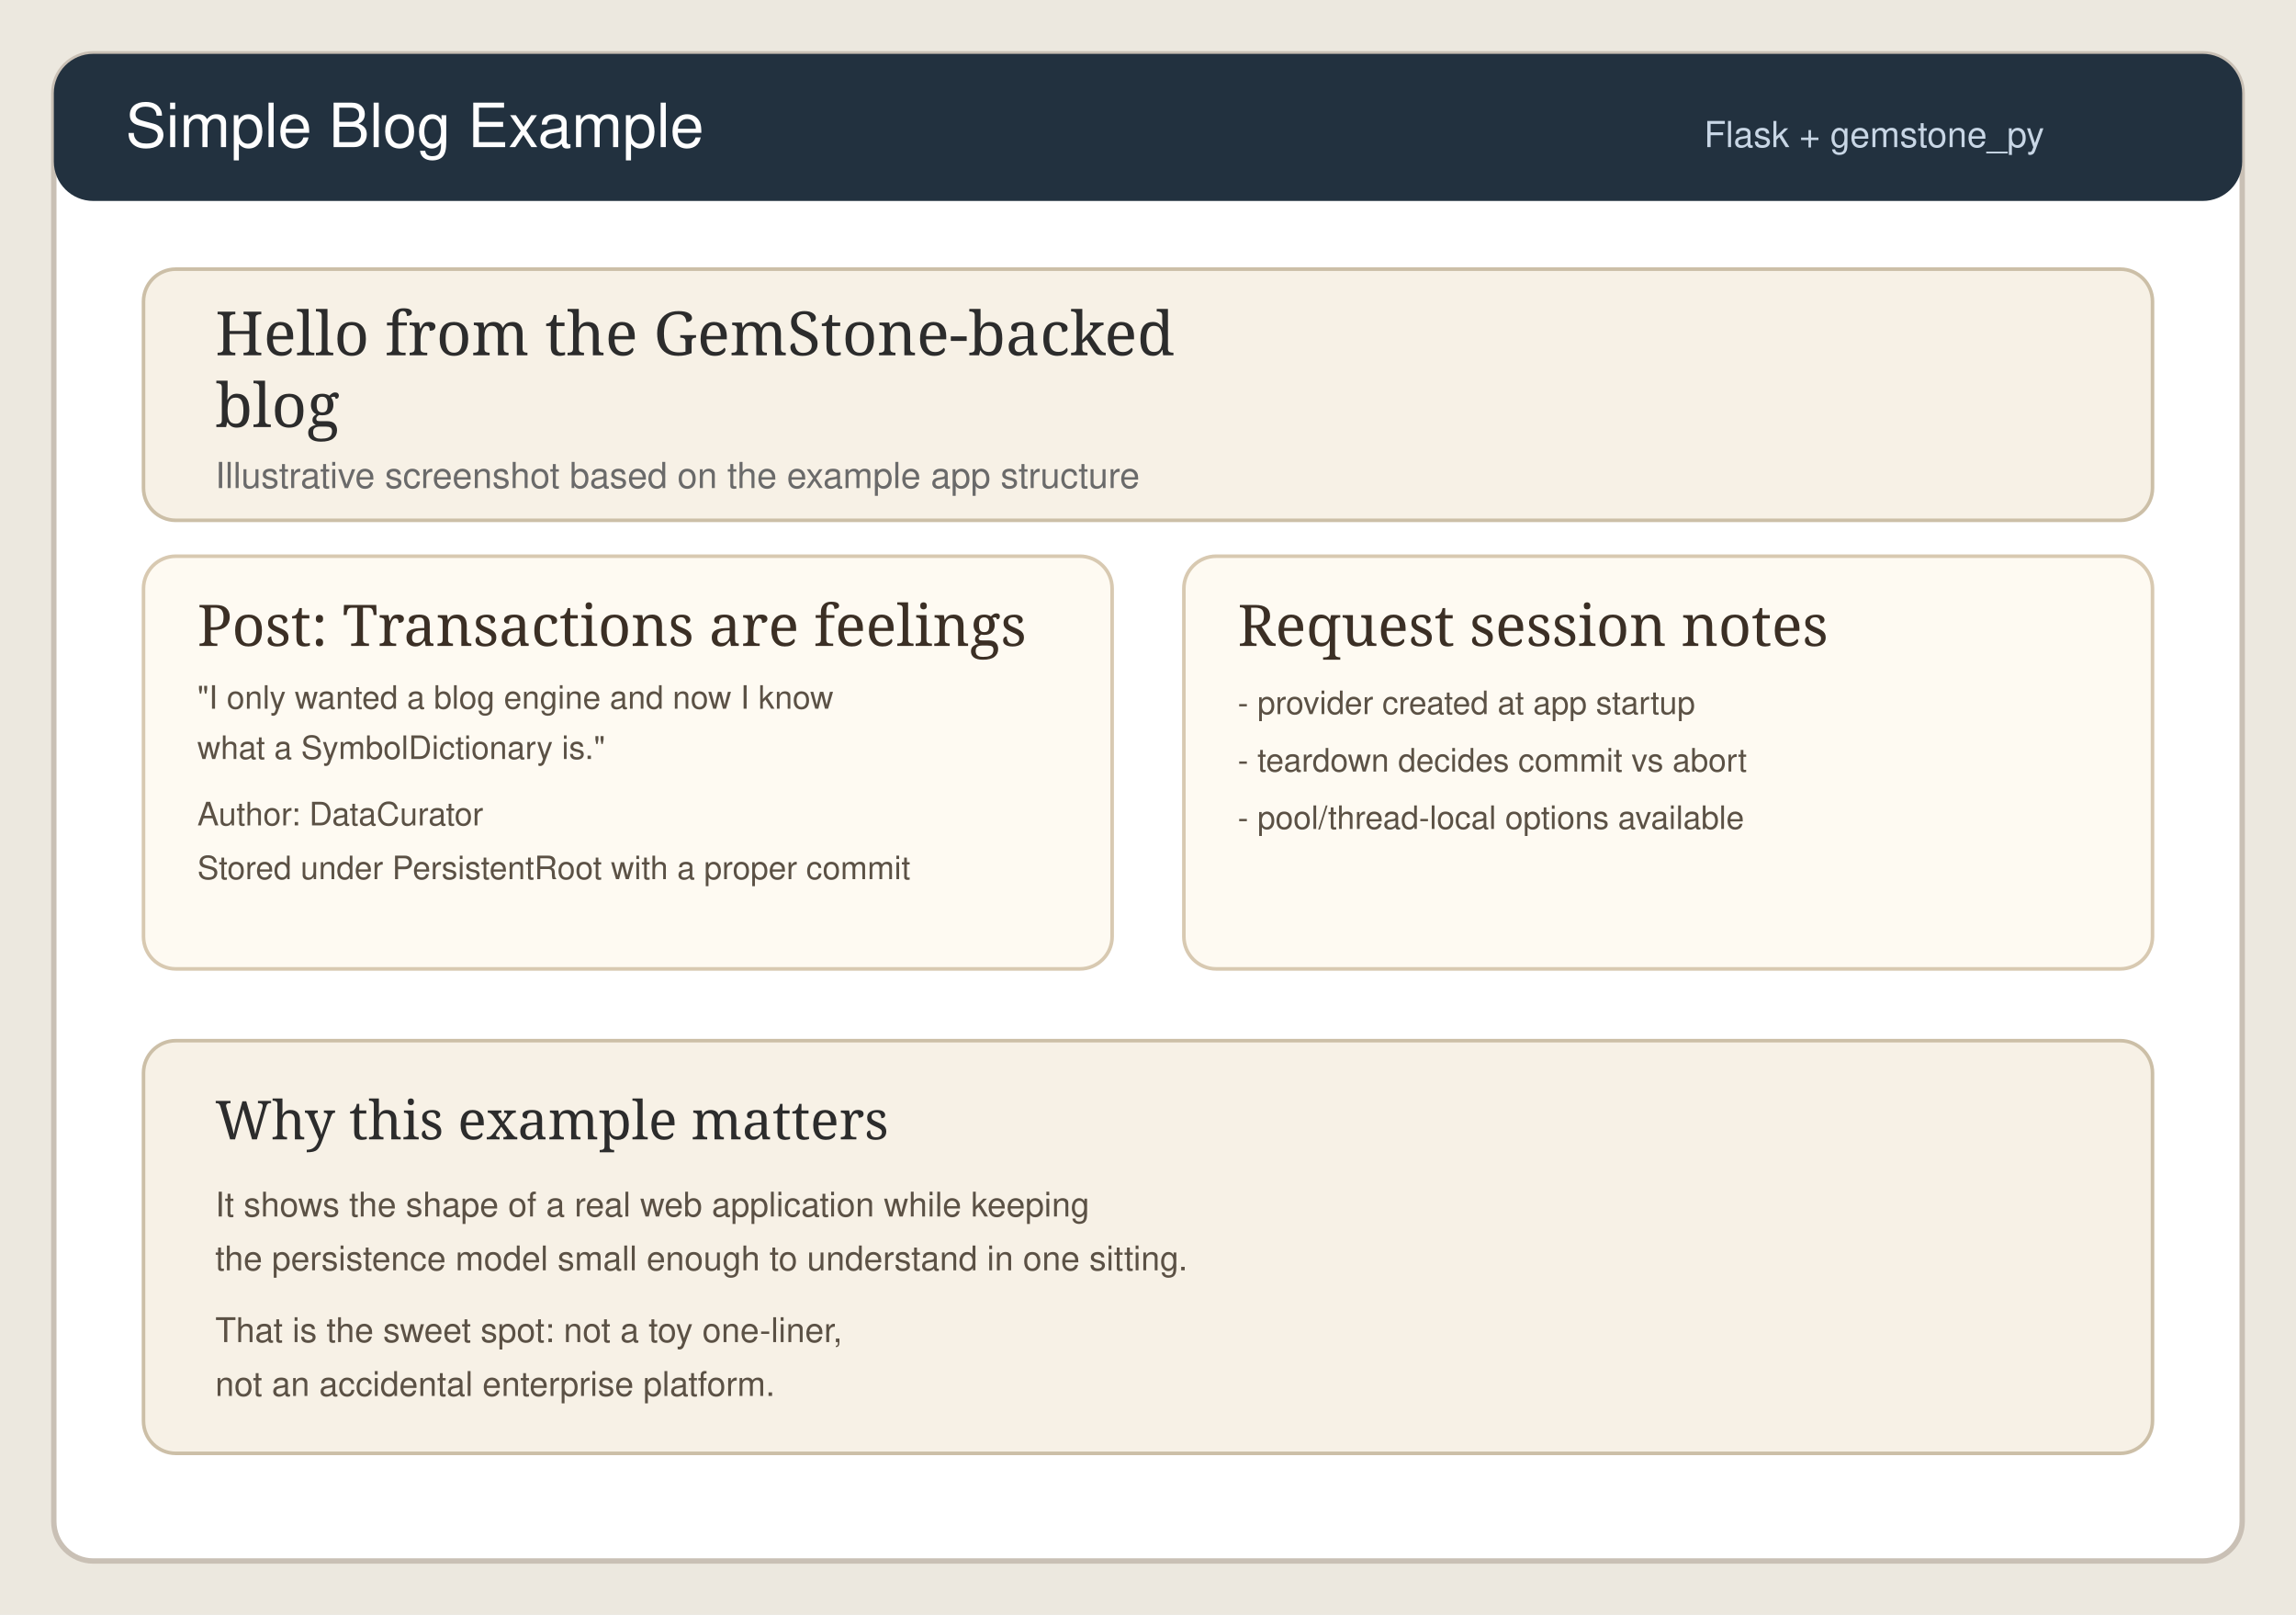
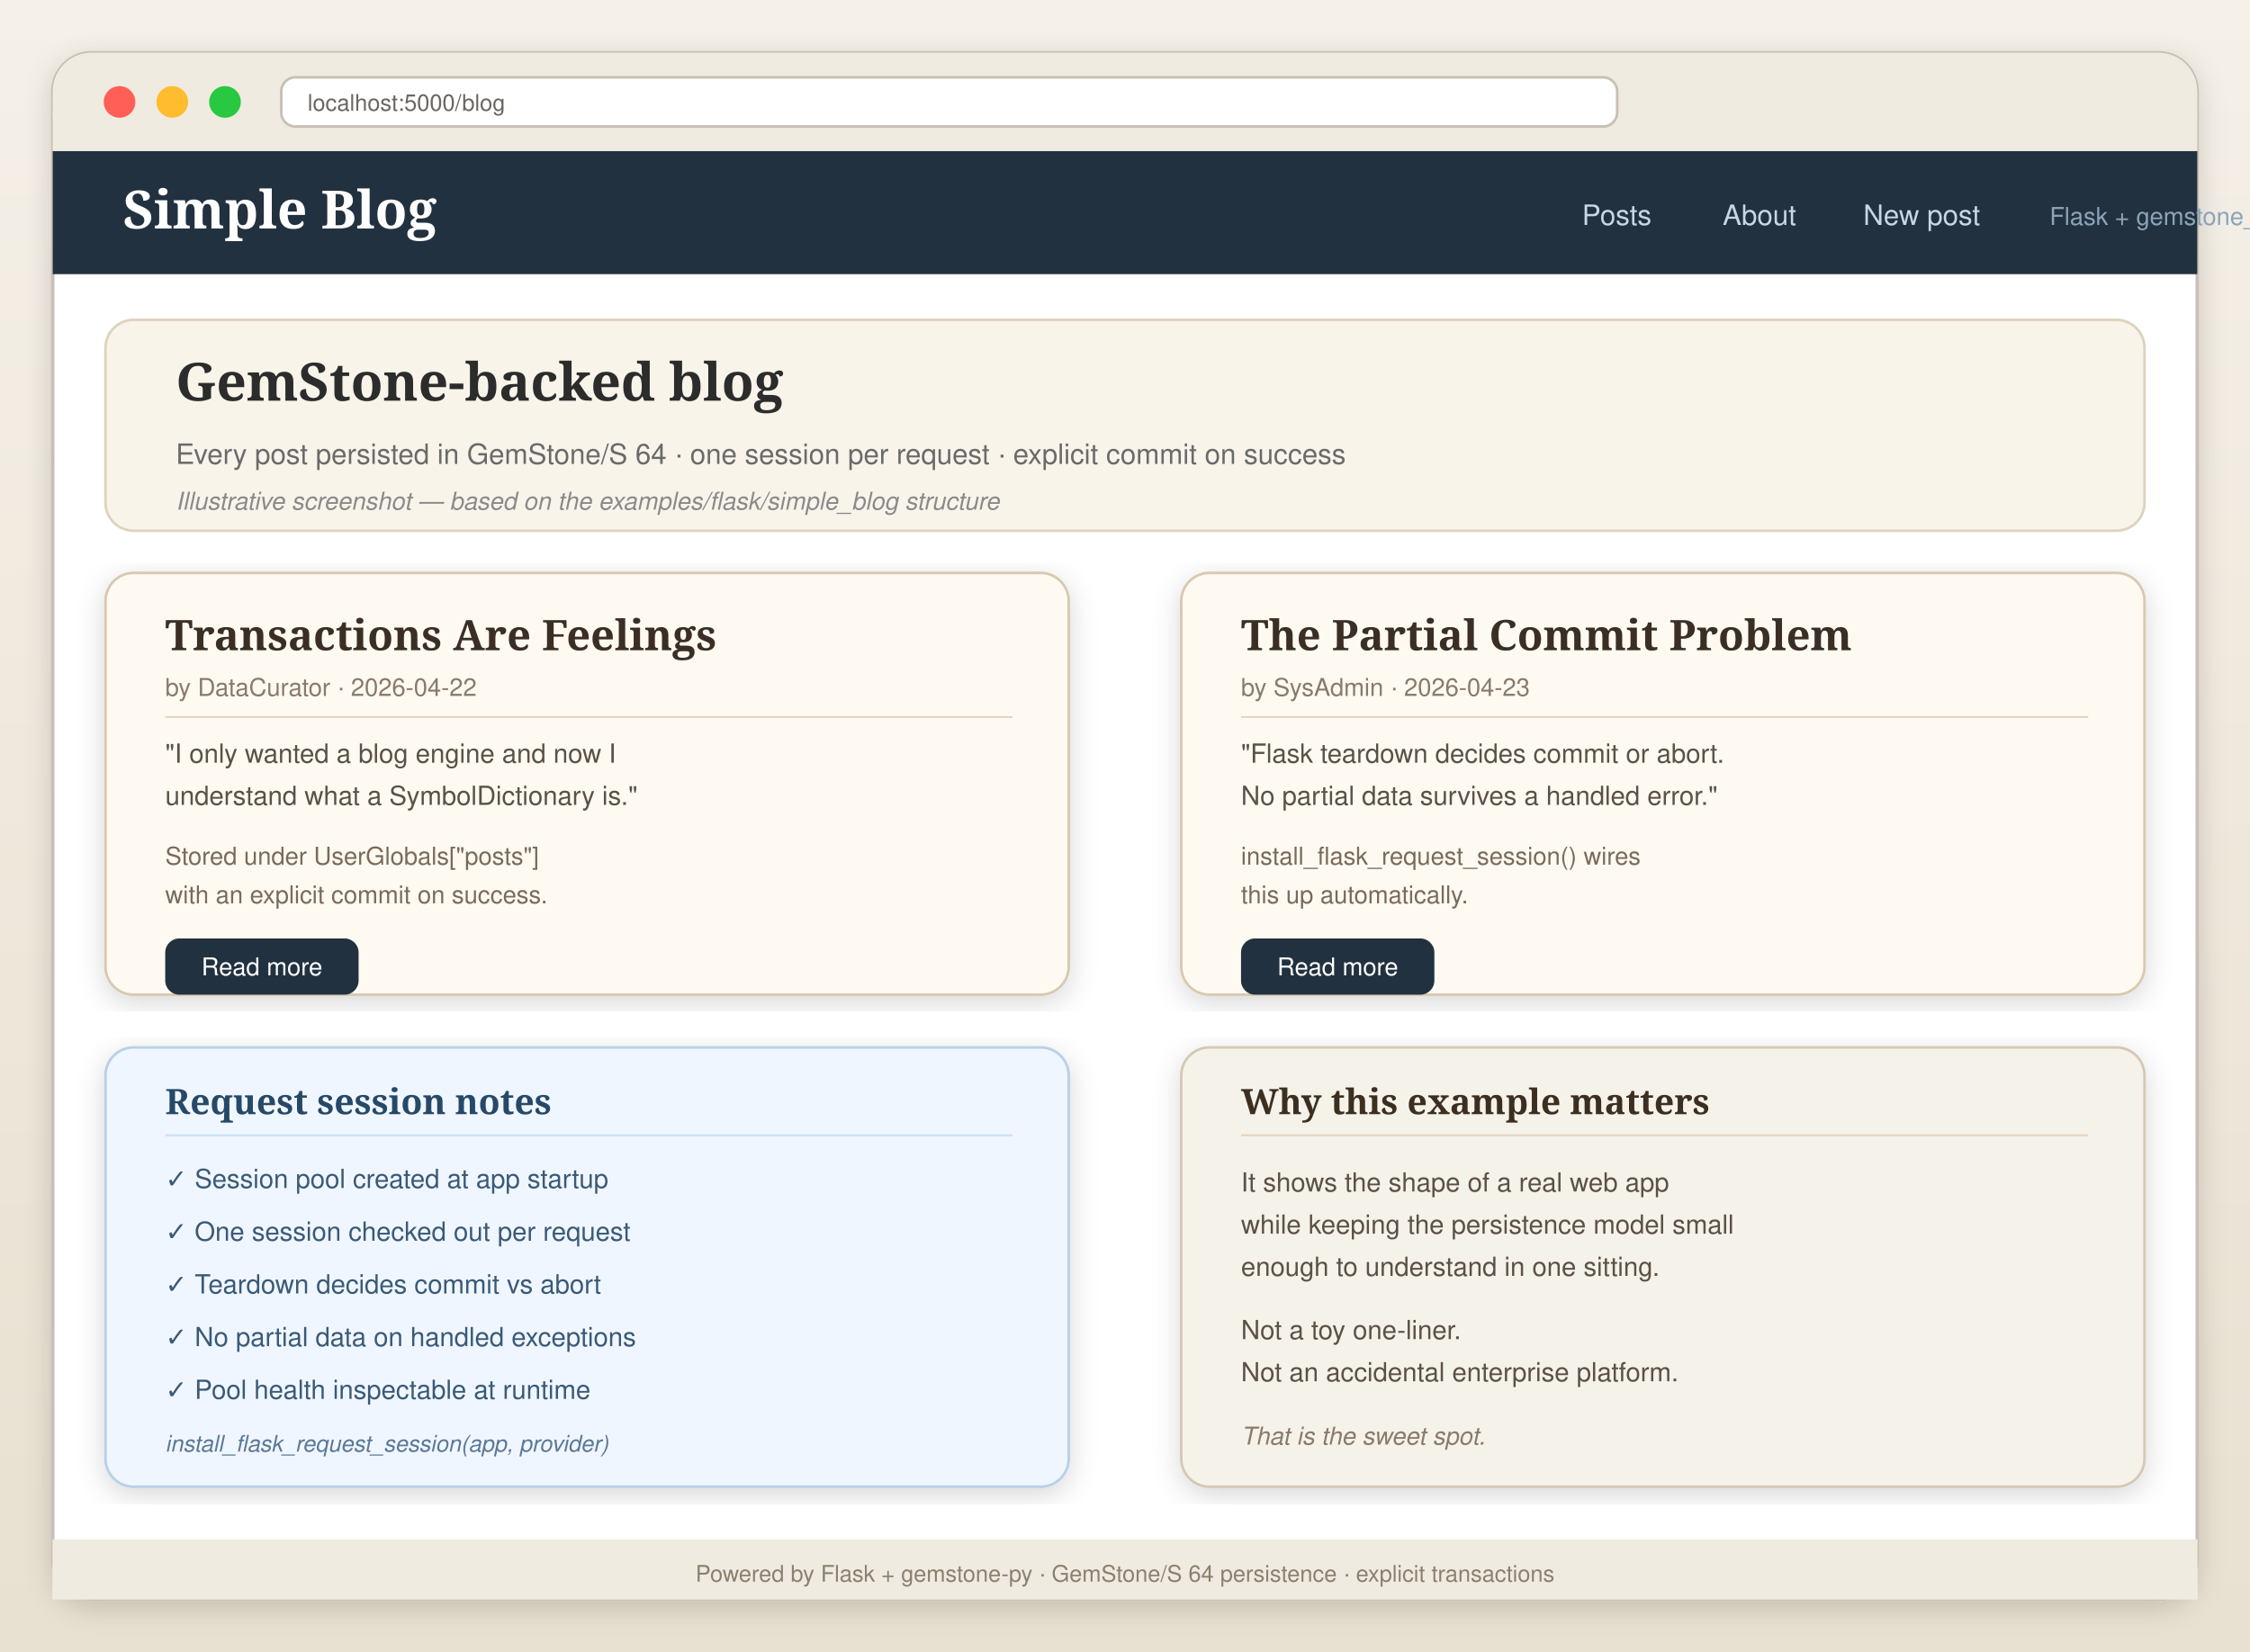
- <svg xmlns="http://www.w3.org/2000/svg" width="1280" height="900" viewBox="0 0 1280 900">
-   <rect width="1280" height="900" fill="#ece8df" />
-   <rect x="30" y="30" width="1220" height="840" rx="22" fill="#ffffff" stroke="#c9c0b5" stroke-width="3" />
-   <rect x="30" y="30" width="1220" height="82" rx="22" fill="#22313f" />
-   <text x="70" y="82" font-family="Helvetica, Arial, sans-serif" font-size="34" fill="#fefefe">Simple Blog Example</text>
-   <text x="950" y="82" font-family="Helvetica, Arial, sans-serif" font-size="20" fill="#c8d6e5">Flask + gemstone_py</text>
-   <rect x="80" y="150" width="1120" height="140" rx="18" fill="#f7f1e6" stroke="#ccbfa7" stroke-width="2" />
-   <text x="120" y="198" font-family="Georgia, serif" font-size="34" fill="#2c2c2c">Hello from the GemStone-backed</text>
-   <text x="120" y="238" font-family="Georgia, serif" font-size="34" fill="#2c2c2c">blog</text>
-   <text x="120" y="272" font-family="Helvetica, Arial, sans-serif" font-size="20" fill="#6a6a6a">Illustrative screenshot based on the example app structure</text>
-   <rect x="80" y="310" width="540" height="230" rx="18" fill="#fefaf2" stroke="#d8c9b1" stroke-width="2" />
-   <text x="110" y="360" font-family="Georgia, serif" font-size="32" fill="#3b2f25">Post: Transactions are feelings</text>
-   <text x="110" y="395" font-family="Helvetica, Arial, sans-serif" font-size="18" fill="#5b5145">"I only wanted a blog engine and now I know</text>
-   <text x="110" y="423" font-family="Helvetica, Arial, sans-serif" font-size="18" fill="#5b5145">what a SymbolDictionary is."</text>
-   <text x="110" y="460" font-family="Helvetica, Arial, sans-serif" font-size="18" fill="#5b5145">Author: DataCurator</text>
-   <text x="110" y="490" font-family="Helvetica, Arial, sans-serif" font-size="18" fill="#5b5145">Stored under PersistentRoot with a proper commit</text>
-   <rect x="660" y="310" width="540" height="230" rx="18" fill="#fefaf2" stroke="#d8c9b1" stroke-width="2" />
-   <text x="690" y="360" font-family="Georgia, serif" font-size="32" fill="#3b2f25">Request session notes</text>
-   <text x="690" y="398" font-family="Helvetica, Arial, sans-serif" font-size="18" fill="#5b5145">- provider created at app startup</text>
-   <text x="690" y="430" font-family="Helvetica, Arial, sans-serif" font-size="18" fill="#5b5145">- teardown decides commit vs abort</text>
-   <text x="690" y="462" font-family="Helvetica, Arial, sans-serif" font-size="18" fill="#5b5145">- pool/thread-local options available</text>
-   <rect x="80" y="580" width="1120" height="230" rx="18" fill="#f7f1e6" stroke="#ccbfa7" stroke-width="2" />
-   <text x="120" y="635" font-family="Georgia, serif" font-size="30" fill="#2c2c2c">Why this example matters</text>
-   <text x="120" y="678" font-family="Helvetica, Arial, sans-serif" font-size="19" fill="#5b5145">It shows the shape of a real web application while keeping</text>
-   <text x="120" y="708" font-family="Helvetica, Arial, sans-serif" font-size="19" fill="#5b5145">the persistence model small enough to understand in one sitting.</text>
-   <text x="120" y="748" font-family="Helvetica, Arial, sans-serif" font-size="19" fill="#5b5145">That is the sweet spot: not a toy one-liner,</text>
-   <text x="120" y="778" font-family="Helvetica, Arial, sans-serif" font-size="19" fill="#5b5145">not an accidental enterprise platform.</text>
+ <svg xmlns="http://www.w3.org/2000/svg" width="1280" height="940" viewBox="0 0 1280 940">
+   <defs>
+     <linearGradient id="bgGrad" x1="0" y1="0" x2="0" y2="1">
+       <stop offset="0" stop-color="#f5f0e8" />
+       <stop offset="1" stop-color="#e8e0d0" />
+     </linearGradient>
+     <filter id="drop" x="-4%" y="-4%" width="108%" height="108%">
+       <feDropShadow dx="0" dy="4" stdDeviation="8" flood-color="#1a1a1a" flood-opacity="0.16" />
+     </filter>
+   </defs>
+   <rect width="1280" height="940" fill="url(#bgGrad)" />
+   <rect x="30" y="30" width="1220" height="880" rx="22" fill="#ffffff" stroke="#c9c0b5" stroke-width="2" filter="url(#drop)" />
+   <rect x="30" y="30" width="1220" height="56" rx="22" fill="#f0ebe0" />
+   <rect x="30" y="64" width="1220" height="22" fill="#f0ebe0" />
+   <circle cx="68" cy="58" r="9" fill="#ff5f57" />
+   <circle cx="98" cy="58" r="9" fill="#febc2e" />
+   <circle cx="128" cy="58" r="9" fill="#28c840" />
+   <rect x="160" y="44" width="760" height="28" rx="8" fill="#fff" stroke="#c9c0b5" stroke-width="1.5" />
+   <text x="175" y="63" font-family="Helvetica, Arial, sans-serif" font-size="13" fill="#6a6560">localhost:5000/blog</text>
+   <rect x="30" y="86" width="1220" height="70" fill="#22313f" />
+   <text x="70" y="130" font-family="Georgia, serif" font-size="30" font-weight="700" fill="#fefefe">Simple Blog</text>
+   <text x="70" y="152" font-family="Helvetica, Arial, sans-serif" font-size="0" fill="#fefefe">·</text>
+   <text x="900" y="128" font-family="Helvetica, Arial, sans-serif" font-size="16" fill="#c8d6e5">Posts</text>
+   <text x="980" y="128" font-family="Helvetica, Arial, sans-serif" font-size="16" fill="#c8d6e5">About</text>
+   <text x="1060" y="128" font-family="Helvetica, Arial, sans-serif" font-size="16" fill="#c8d6e5">New post</text>
+   <text x="1166" y="128" font-family="Helvetica, Arial, sans-serif" font-size="14" fill="#8ba4b8">Flask + gemstone_py</text>
+   <rect x="60" y="182" width="1160" height="120" rx="16" fill="#f9f4ea" stroke="#ddd4bd" stroke-width="1.5" />
+   <text x="100" y="228" font-family="Georgia, serif" font-size="30" font-weight="700" fill="#2c2c2c">GemStone-backed blog</text>
+   <text x="100" y="264" font-family="Helvetica, Arial, sans-serif" font-size="16" fill="#6a6a6a">Every post persisted in GemStone/S 64 · one session per request · explicit commit on success</text>
+   <text x="100" y="290" font-family="Helvetica, Arial, sans-serif" font-size="14" fill="#8a8a8a" font-style="italic">Illustrative screenshot — based on the examples/flask/simple_blog structure</text>
+   <rect x="60" y="326" width="548" height="240" rx="16" fill="#fefaf2" stroke="#d8c9b1" stroke-width="1.5" filter="url(#drop)" />
+   <text x="94" y="370" font-family="Georgia, serif" font-size="24" font-weight="700" fill="#3b2f25">Transactions Are Feelings</text>
+   <text x="94" y="396" font-family="Helvetica, Arial, sans-serif" font-size="14" fill="#8a7a6a">by DataCurator · 2026-04-22</text>
+   <line x1="94" y1="408" x2="576" y2="408" stroke="#e0d4c0" stroke-width="1" />
+   <text x="94" y="434" font-family="Helvetica, Arial, sans-serif" font-size="15" fill="#5b5145">"I only wanted a blog engine and now I</text>
+   <text x="94" y="458" font-family="Helvetica, Arial, sans-serif" font-size="15" fill="#5b5145">understand what a SymbolDictionary is."</text>
+   <text x="94" y="492" font-family="Helvetica, Arial, sans-serif" font-size="14" fill="#7a6a5a">Stored under UserGlobals["posts"]</text>
+   <text x="94" y="514" font-family="Helvetica, Arial, sans-serif" font-size="14" fill="#7a6a5a">with an explicit commit on success.</text>
+   <rect x="94" y="534" width="110" height="32" rx="8" fill="#22313f" />
+   <text x="149" y="555" text-anchor="middle" font-family="Helvetica, Arial, sans-serif" font-size="14" fill="#fff">Read more</text>
+   <rect x="672" y="326" width="548" height="240" rx="16" fill="#fefaf2" stroke="#d8c9b1" stroke-width="1.5" filter="url(#drop)" />
+   <text x="706" y="370" font-family="Georgia, serif" font-size="24" font-weight="700" fill="#3b2f25">The Partial Commit Problem</text>
+   <text x="706" y="396" font-family="Helvetica, Arial, sans-serif" font-size="14" fill="#8a7a6a">by SysAdmin · 2026-04-23</text>
+   <line x1="706" y1="408" x2="1188" y2="408" stroke="#e0d4c0" stroke-width="1" />
+   <text x="706" y="434" font-family="Helvetica, Arial, sans-serif" font-size="15" fill="#5b5145">"Flask teardown decides commit or abort.</text>
+   <text x="706" y="458" font-family="Helvetica, Arial, sans-serif" font-size="15" fill="#5b5145">No partial data survives a handled error."</text>
+   <text x="706" y="492" font-family="Helvetica, Arial, sans-serif" font-size="14" fill="#7a6a5a">install_flask_request_session() wires</text>
+   <text x="706" y="514" font-family="Helvetica, Arial, sans-serif" font-size="14" fill="#7a6a5a">this up automatically.</text>
+   <rect x="706" y="534" width="110" height="32" rx="8" fill="#22313f" />
+   <text x="761" y="555" text-anchor="middle" font-family="Helvetica, Arial, sans-serif" font-size="14" fill="#fff">Read more</text>
+   <rect x="60" y="596" width="548" height="250" rx="16" fill="#f0f6ff" stroke="#b8d0e8" stroke-width="1.5" filter="url(#drop)" />
+   <text x="94" y="634" font-family="Georgia, serif" font-size="20" font-weight="700" fill="#264968">Request session notes</text>
+   <line x1="94" y1="646" x2="576" y2="646" stroke="#c8ddf5" stroke-width="1" />
+   <text x="94" y="676" font-family="Helvetica, Arial, sans-serif" font-size="15" fill="#3a5a78">✓  Session pool created at app startup</text>
+   <text x="94" y="706" font-family="Helvetica, Arial, sans-serif" font-size="15" fill="#3a5a78">✓  One session checked out per request</text>
+   <text x="94" y="736" font-family="Helvetica, Arial, sans-serif" font-size="15" fill="#3a5a78">✓  Teardown decides commit vs abort</text>
+   <text x="94" y="766" font-family="Helvetica, Arial, sans-serif" font-size="15" fill="#3a5a78">✓  No partial data on handled exceptions</text>
+   <text x="94" y="796" font-family="Helvetica, Arial, sans-serif" font-size="15" fill="#3a5a78">✓  Pool health inspectable at runtime</text>
+   <text x="94" y="826" font-family="Helvetica, Arial, sans-serif" font-size="13" fill="#5a7898" font-style="italic">install_flask_request_session(app, provider)</text>
+   <rect x="672" y="596" width="548" height="250" rx="16" fill="#f5f2ea" stroke="#d4c9b4" stroke-width="1.5" filter="url(#drop)" />
+   <text x="706" y="634" font-family="Georgia, serif" font-size="20" font-weight="700" fill="#3c2f20">Why this example matters</text>
+   <line x1="706" y1="646" x2="1188" y2="646" stroke="#e0d4c0" stroke-width="1" />
+   <text x="706" y="678" font-family="Helvetica, Arial, sans-serif" font-size="15" fill="#5b5145">It shows the shape of a real web app</text>
+   <text x="706" y="702" font-family="Helvetica, Arial, sans-serif" font-size="15" fill="#5b5145">while keeping the persistence model small</text>
+   <text x="706" y="726" font-family="Helvetica, Arial, sans-serif" font-size="15" fill="#5b5145">enough to understand in one sitting.</text>
+   <text x="706" y="762" font-family="Helvetica, Arial, sans-serif" font-size="15" fill="#5b5145">Not a toy one-liner.</text>
+   <text x="706" y="786" font-family="Helvetica, Arial, sans-serif" font-size="15" fill="#5b5145">Not an accidental enterprise platform.</text>
+   <text x="706" y="822" font-family="Helvetica, Arial, sans-serif" font-size="14" fill="#8a7a6a" font-style="italic">That is the sweet spot.</text>
+   <rect x="30" y="876" width="1220" height="34" rx="0" fill="#f0ebe0" />
+   <rect x="30" y="876" width="1220" height="34" rx="0" fill="#f0ebe0" />
+   <rect x="30" y="892" width="1220" height="18" fill="#f0ebe0" />
+   <text x="640" y="900" text-anchor="middle" font-family="Helvetica, Arial, sans-serif" font-size="13" fill="#8a8070">Powered by Flask + gemstone-py · GemStone/S 64 persistence · explicit transactions</text>
</svg>
